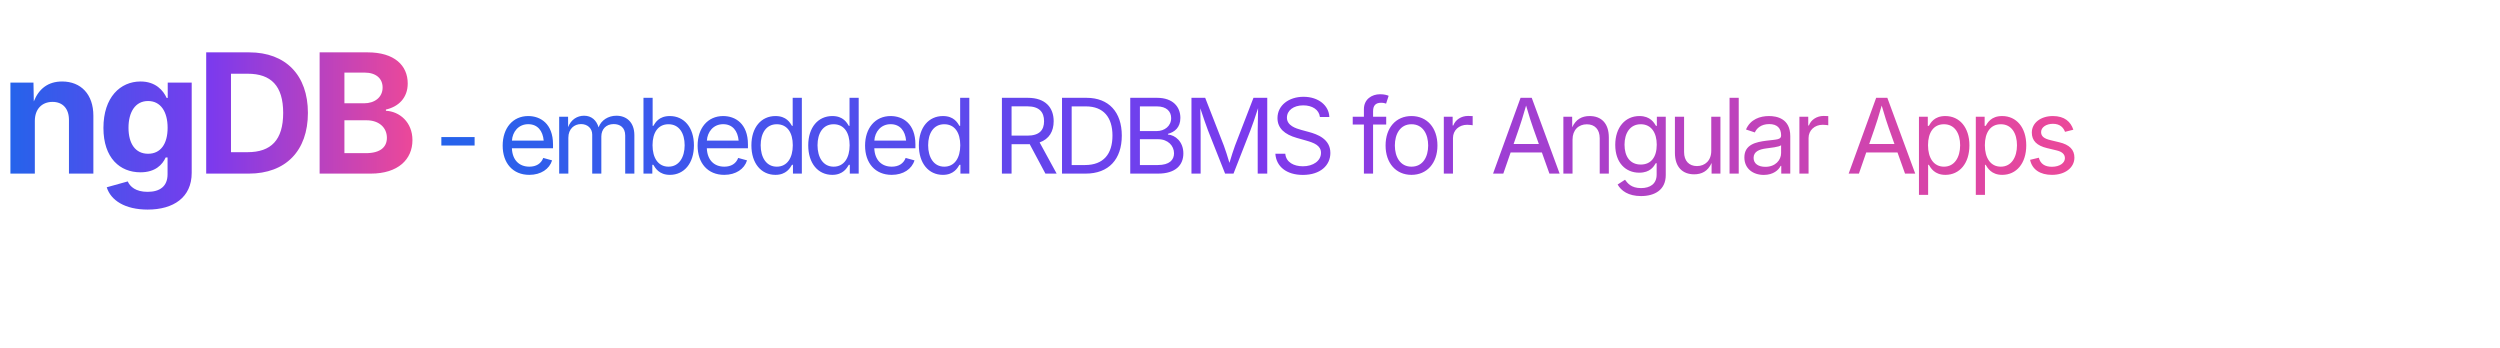
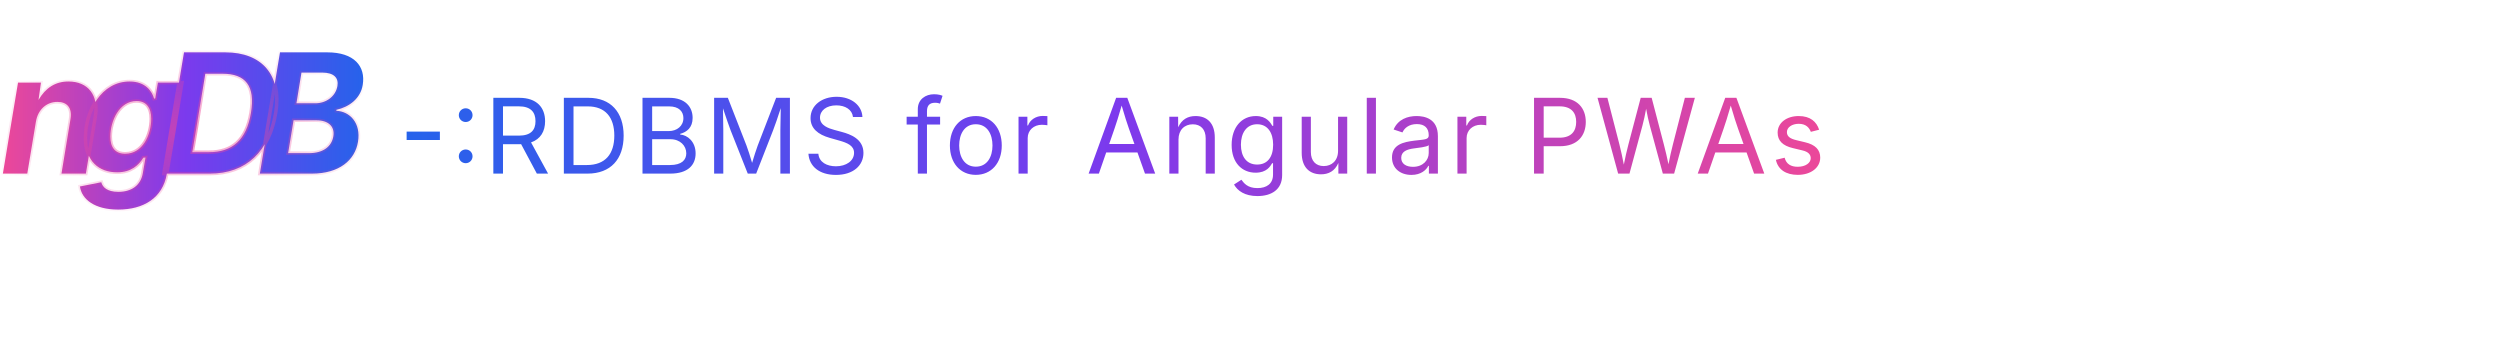
<svg xmlns="http://www.w3.org/2000/svg" viewBox="0 0 720 100">
  <defs>
    <linearGradient id="grad-main" x1="0" y1="0" x2="1" y2="0">
+       <stop offset="0%" stop-color="#EC4899" />
+       <stop offset="50%" stop-color="#7C3AED" />
+       <stop offset="100%" stop-color="#2563EB" />
+     </linearGradient>
+     <linearGradient id="grad-caption" x1="0" y1="0" x2="1" y2="0">
      <stop offset="0%" stop-color="#2563EB" />
      <stop offset="50%" stop-color="#7C3AED" />
      <stop offset="100%" stop-color="#EC4899" />
    </linearGradient>
    <radialGradient id="grad-glow" cx="50%" cy="50%" r="60%">
      <stop offset="0%" stop-color="#EC4899" stop-opacity="0.6" />
      <stop offset="100%" stop-color="#EC4899" stop-opacity="0" />
    </radialGradient>
  </defs>
-   <text x="0" y="50" font-size="48" font-weight="700" font-family="Inter, Segoe UI, Roboto, sans-serif" fill="url(#grad-main)" letter-spacing="-2">
+   <text x="0" y="50" font-size="48" font-weight="700" font-style="italic" font-family="Inter, Segoe UI, Roboto, sans-serif" fill="url(#grad-main)" stroke="url(#grad-glow)" letter-spacing="-7">
        ngDB
    </text>
-   <text x="125" y="50" font-size="30" font-weight="400" font-family="Inter, Segoe UI, Roboto, sans-serif" fill="url(#grad-main)" letter-spacing="-2">
-         - embedded RDBMS for Angular Apps
+   <text x="115" y="50" font-size="30" font-weight="400" font-family="monospace, Inter, Segoe UI, Roboto, sans-serif" fill="url(#grad-caption)" letter-spacing="1">
+         -:RDBMS for Angular PWAs
    </text>
</svg>
